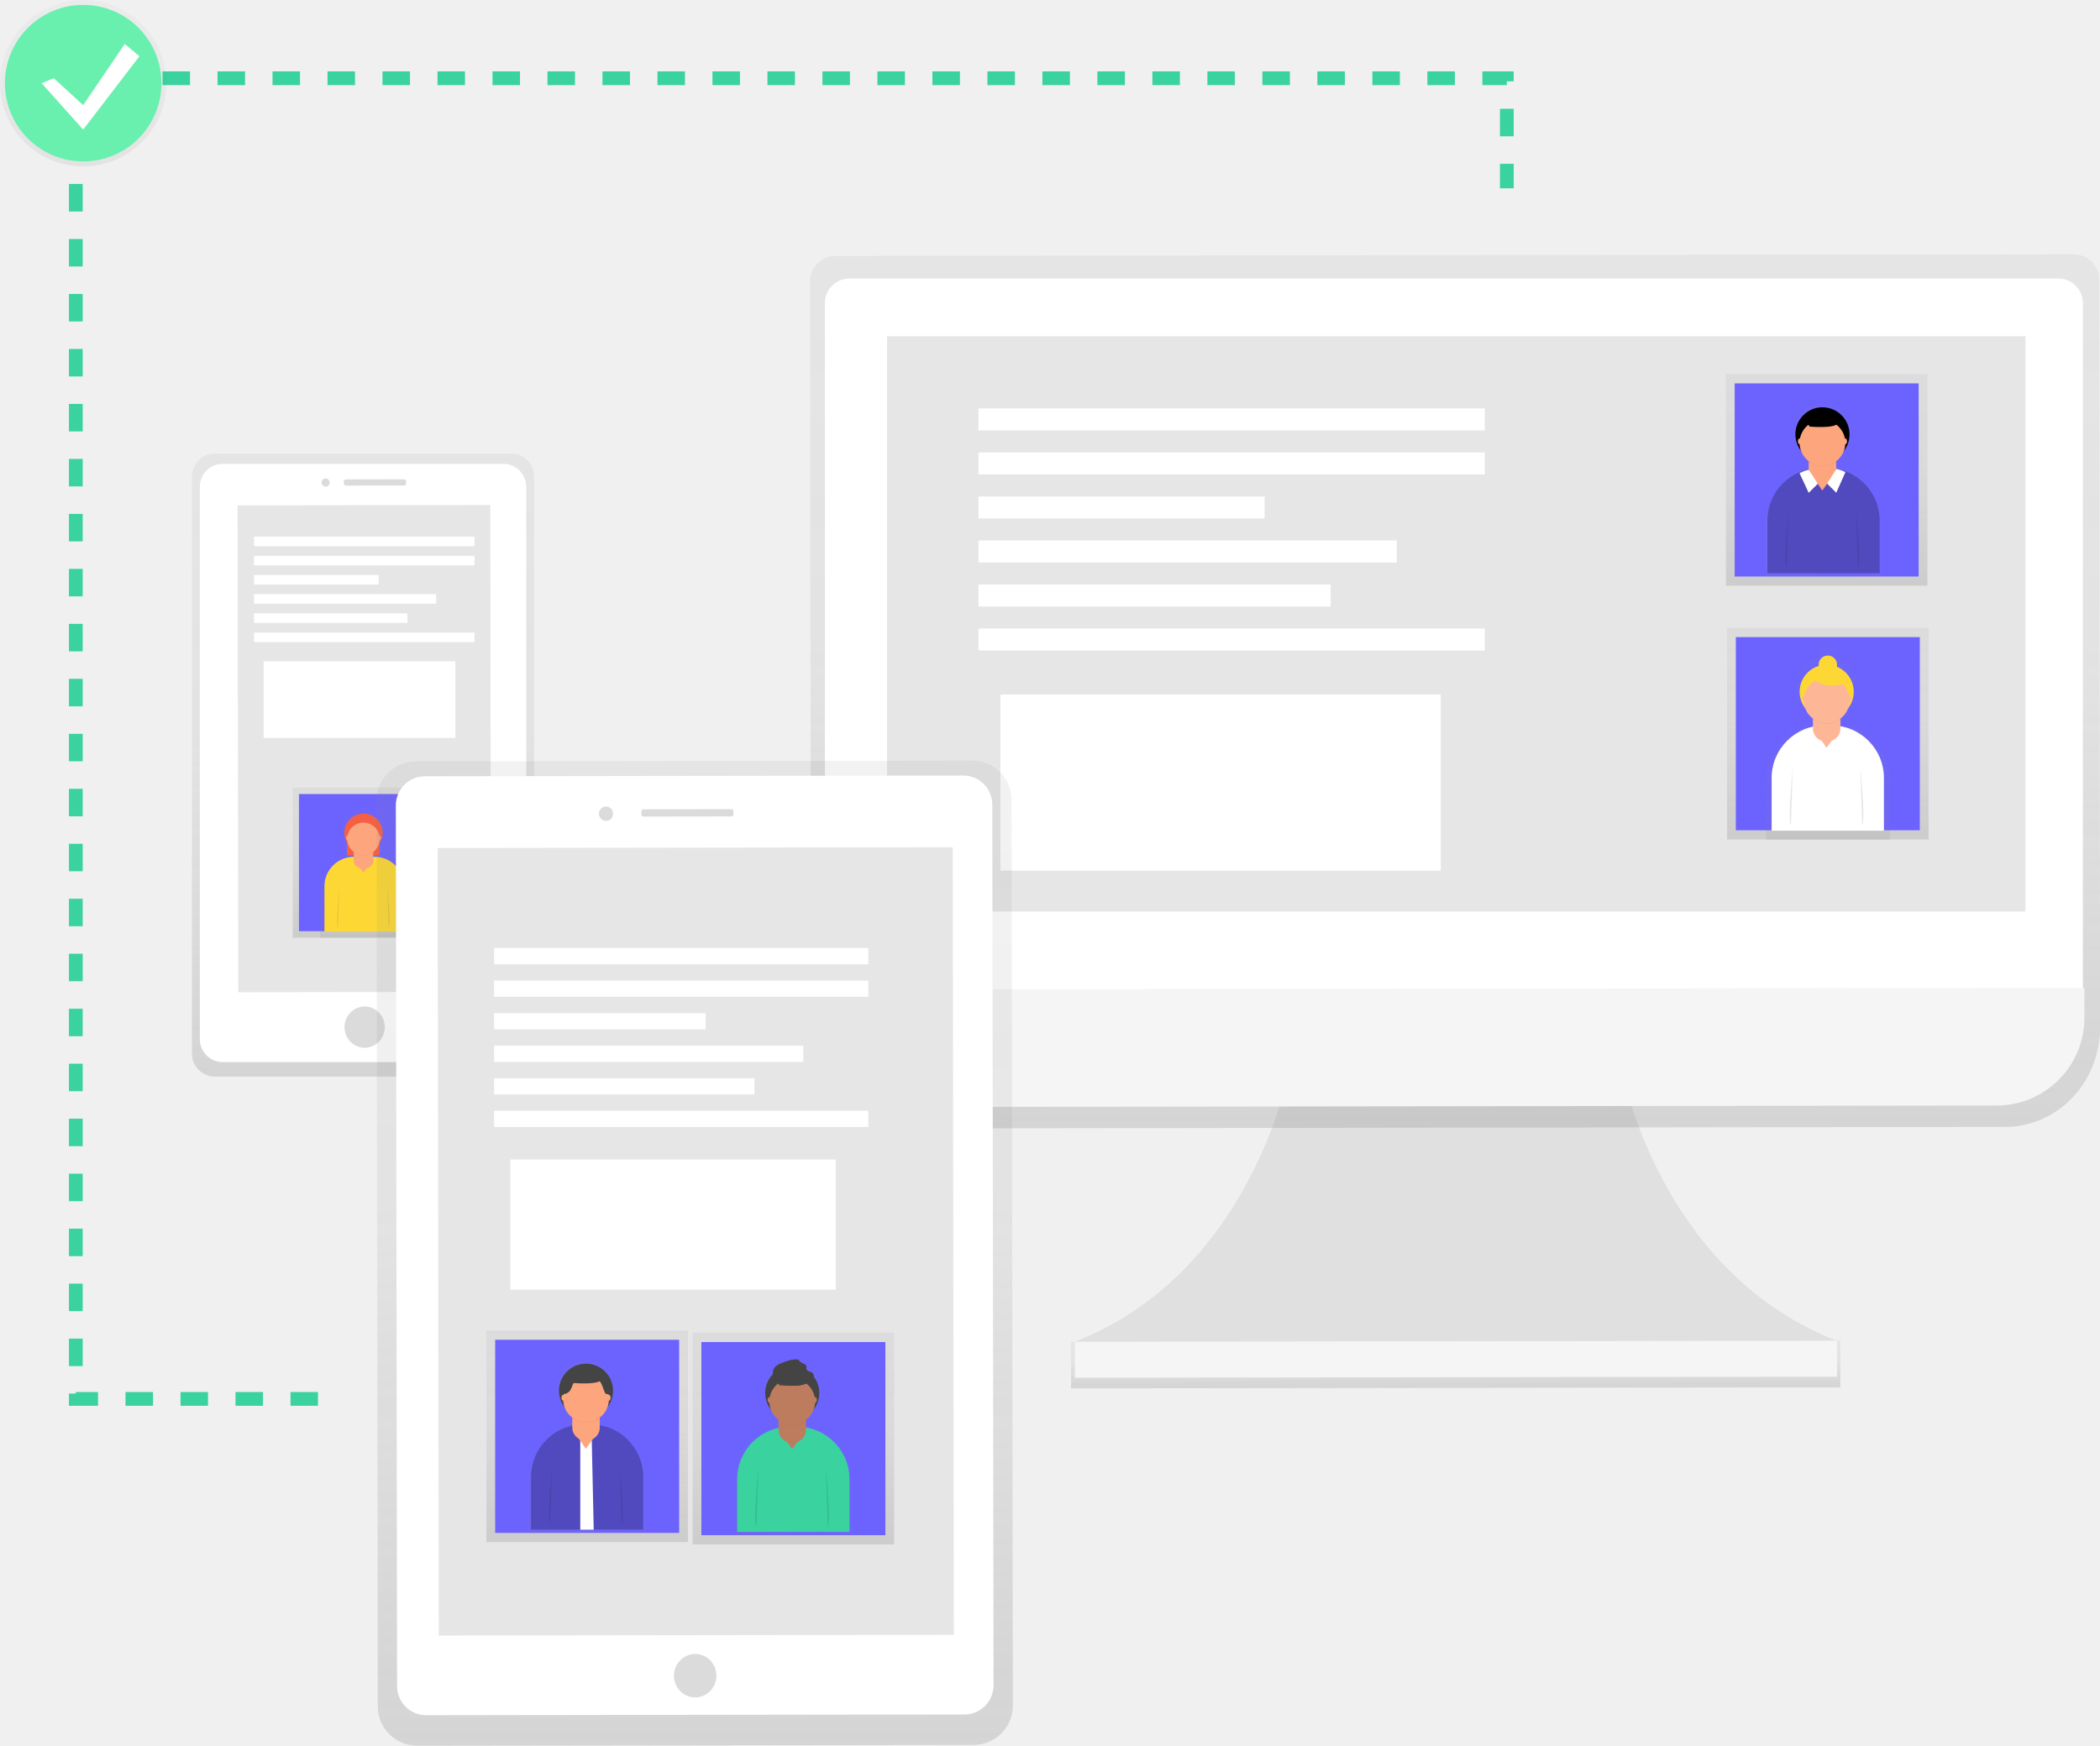
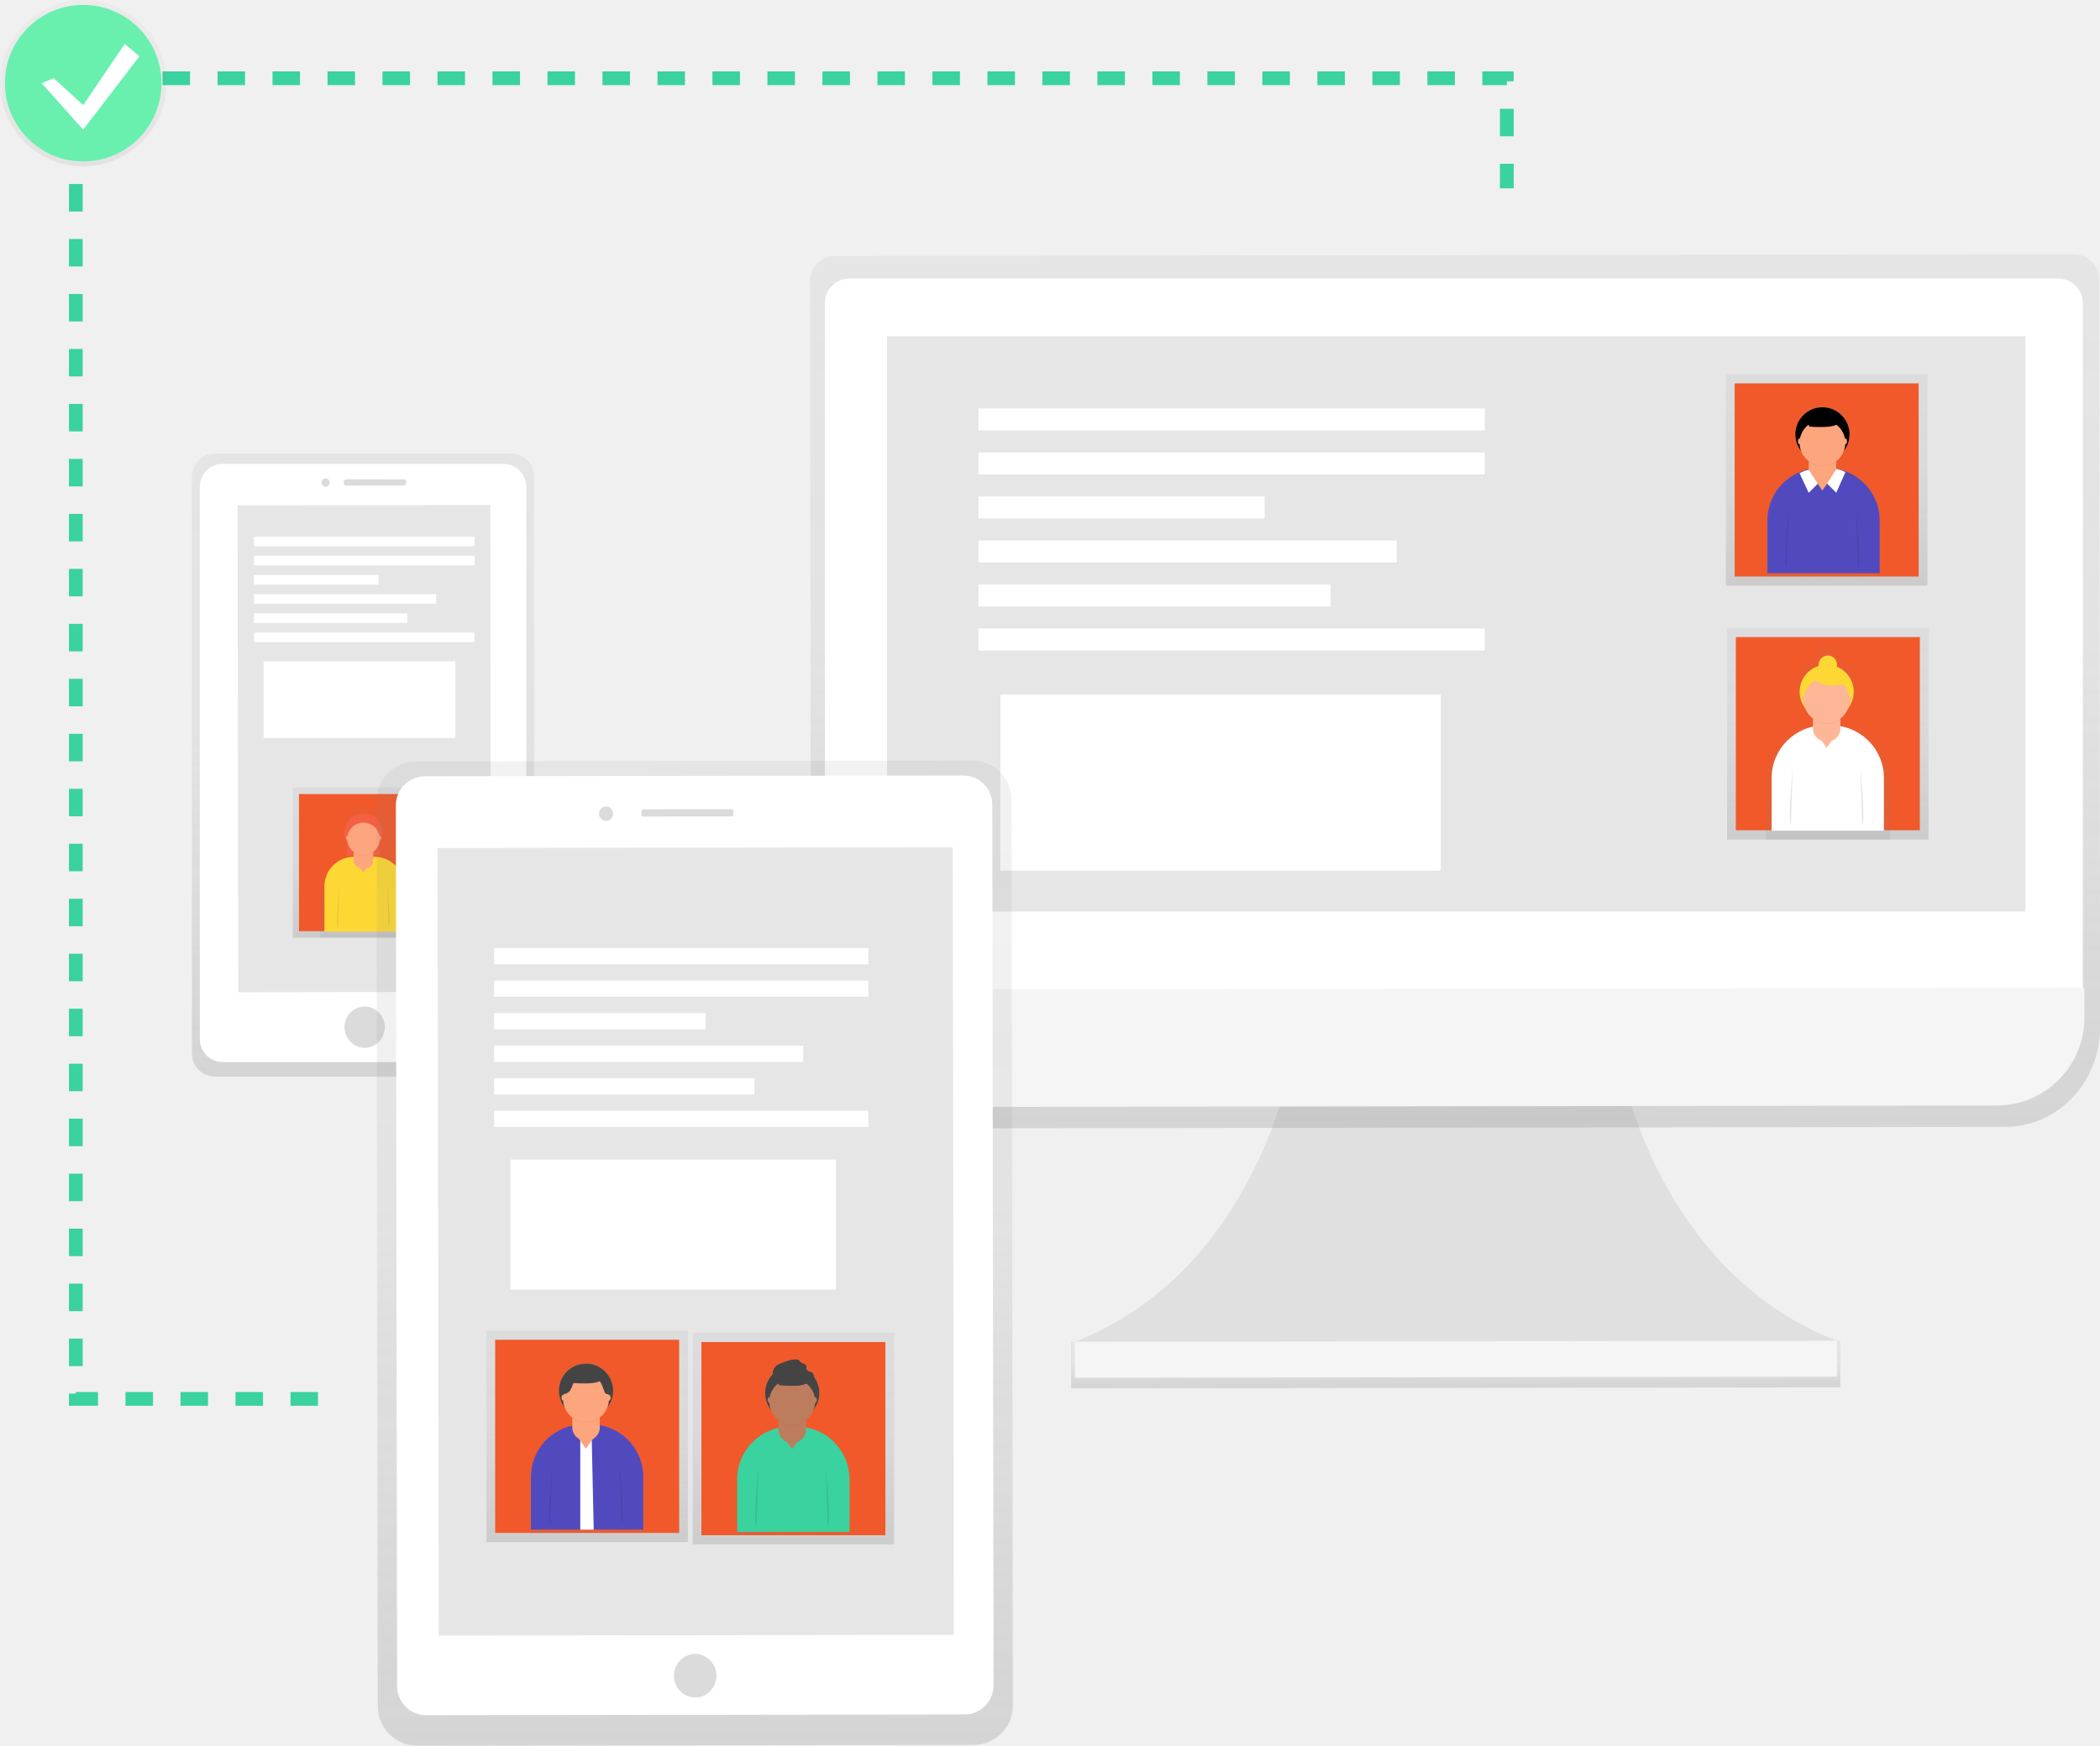
<svg xmlns="http://www.w3.org/2000/svg" xmlns:xlink="http://www.w3.org/1999/xlink" id="accd1a1b-d405-4dd1-89fa-f32239092656" data-name="Layer 1" width="916.48" height="762" viewBox="0 0 916.48 762">
  <defs>
    <linearGradient id="d814b87b-5dd1-42d1-a061-ee18783e4a9d" x1="300.81" y1="541.67" x2="300.81" y2="274.21" gradientTransform="matrix(1, 0, 0, 1.02, -0.05, -12.24)" gradientUnits="userSpaceOnUse">
      <stop offset="0" stop-color="gray" stop-opacity="0.25" />
      <stop offset="0.54" stop-color="gray" stop-opacity="0.12" />
      <stop offset="1" stop-color="gray" stop-opacity="0.1" />
    </linearGradient>
    <linearGradient id="e2f455a5-4864-4a97-8f60-359d47eda097" x1="158.98" y1="409.32" x2="158.98" y2="343.76" gradientTransform="matrix(1, 0, 0, 1, 0, 0)" xlink:href="#d814b87b-5dd1-42d1-a061-ee18783e4a9d" />
    <linearGradient id="d3dd56fe-2172-47b4-85ad-30ed5017061c" x1="300.75" y1="478.32" x2="300.75" y2="421.45" gradientTransform="matrix(1, 0, 0, 1, 0, 0)" xlink:href="#d814b87b-5dd1-42d1-a061-ee18783e4a9d" />
    <linearGradient id="10299c83-101f-4074-be69-71b1ee704760" x1="776.75" y1="675.12" x2="776.75" y2="654.79" gradientTransform="translate(0.31 -0.31)" xlink:href="#d814b87b-5dd1-42d1-a061-ee18783e4a9d" />
    <linearGradient id="9326adbe-442d-49cb-a08f-042121b25c65" x1="776.86" y1="561.94" x2="776.86" y2="194.31" gradientTransform="matrix(1, 0, 0, 1.04, -0.63, -19.87)" xlink:href="#d814b87b-5dd1-42d1-a061-ee18783e4a9d" />
    <linearGradient id="91382b0c-5cae-467a-9ec0-764e1390d1ca" x1="797.19" y1="255.67" x2="797.19" y2="163.33" gradientTransform="matrix(1, 0, 0, 1, 0, 0)" xlink:href="#d814b87b-5dd1-42d1-a061-ee18783e4a9d" />
    <linearGradient id="e5eb15fc-2b7b-4080-8b6c-aeb6913cd57f" x1="912.19" y1="283.02" x2="963.04" y2="283.02" gradientTransform="matrix(1, 0, 0, 1, 0, 0)" xlink:href="#d814b87b-5dd1-42d1-a061-ee18783e4a9d" />
    <linearGradient id="faa88f3d-9fdc-4237-abec-e584cacdbc95" x1="797.7" y1="366.44" x2="797.7" y2="274.1" gradientTransform="matrix(1, 0, 0, 1, 0, 0)" xlink:href="#d814b87b-5dd1-42d1-a061-ee18783e4a9d" />
    <linearGradient id="241e204d-5d0b-43ba-8a7f-393b75452fef" x1="939.46" y1="435.64" x2="939.46" y2="351.13" gradientTransform="matrix(1, 0, 0, 1, 0, 0)" xlink:href="#d814b87b-5dd1-42d1-a061-ee18783e4a9d" />
    <linearGradient id="4757d4c3-ed61-4851-a6bc-256878fd2ef8" x1="36.3" y1="72.59" x2="36.3" y2="0" gradientTransform="matrix(1, 0, 0, 1, 0, 0)" xlink:href="#d814b87b-5dd1-42d1-a061-ee18783e4a9d" />
    <linearGradient id="4ca8f1e7-fac6-4ad7-8b77-df7bb72626d8" x1="444.71" y1="829.36" x2="444.71" y2="406.22" gradientTransform="matrix(1, 0, 0, 1.02, 0.24, -11.29)" xlink:href="#d814b87b-5dd1-42d1-a061-ee18783e4a9d" />
    <linearGradient id="26999ef9-b016-4120-8eb6-cba13d632155" x1="445.2" y1="793.45" x2="445.2" y2="438.54" gradientTransform="matrix(1, 0, 0, 1.02, 0.24, -11.29)" gradientUnits="userSpaceOnUse">
      <stop offset="0" stop-opacity="0.09" />
      <stop offset="0.55" stop-opacity="0.07" />
      <stop offset="1" stop-opacity="0.02" />
    </linearGradient>
    <linearGradient id="952d3e93-eefa-46a1-a62d-5c717fcf8300" x1="346.25" y1="674.14" x2="346.25" y2="581.8" gradientTransform="matrix(1, 0, 0, 1, 0, 0)" xlink:href="#d814b87b-5dd1-42d1-a061-ee18783e4a9d" />
    <linearGradient id="d7a5f283-d15d-4302-af05-30c423bf3fa6" x1="462.59" y1="701.49" x2="513.44" y2="701.49" gradientTransform="matrix(1, 0, 0, 1, 0, 0)" xlink:href="#d814b87b-5dd1-42d1-a061-ee18783e4a9d" />
    <linearGradient id="f69ab994-6efe-4013-8793-43a7c154dd65" x1="256.25" y1="673.14" x2="256.25" y2="580.8" gradientTransform="matrix(1, 0, 0, 1, 0, 0)" xlink:href="#d814b87b-5dd1-42d1-a061-ee18783e4a9d" />
    <linearGradient id="6e6b4257-44fa-4433-8159-1f4b524edcbe" x1="372.59" y1="700.49" x2="423.44" y2="700.49" gradientTransform="matrix(1, 0, 0, 1, 0, 0)" xlink:href="#d814b87b-5dd1-42d1-a061-ee18783e4a9d" />
  </defs>
  <rect x="226.09" y="266.58" width="149.32" height="271.94" rx="10" ry="10" transform="matrix(1, 0, 0, 1, -142.32, -68.58)" fill="url(#d814b87b-5dd1-42d1-a061-ee18783e4a9d)" />
  <rect x="229.53" y="271.05" width="142.44" height="261.15" rx="10" ry="10" transform="matrix(1, 0, 0, 1, -142.32, -68.58)" fill="#fff" />
  <rect x="245.6" y="289.52" width="110.28" height="212.52" transform="translate(-142.31 -68.58) rotate(-0.08)" fill="#e6e6e6" />
  <ellipse cx="300.9" cy="517.35" rx="8.79" ry="9.01" transform="translate(-142.48 -68.58) rotate(-0.08)" fill="#dbdbdb" />
  <ellipse cx="283.88" cy="279.63" rx="1.76" ry="1.8" transform="translate(-142.15 -68.61) rotate(-0.08)" fill="#dbdbdb" />
  <rect x="291.79" y="278.25" width="27.26" height="2.7" rx="1" ry="1" transform="translate(-142.15 -68.58) rotate(-0.08)" fill="#dbdbdb" />
  <rect x="127.76" y="343.76" width="62.44" height="65.56" fill="url(#e2f455a5-4864-4a97-8f60-359d47eda097)" />
-   <rect x="130.48" y="346.61" width="57.01" height="59.86" fill="#6c63ff" />
+   <rect x="130.48" y="346.61" width="57.01" height="59.86" fill="#f1592a" />
  <g opacity="0.5">
    <path d="M305.06,442.74v-1.13h3v-5.79a9.27,9.27,0,1,0-15.75-.43v6.22h3.31v1.33a19.22,19.22,0,0,0-14.11,18.52v16.86H320V461.46A19.21,19.21,0,0,0,305.06,442.74Z" transform="translate(-141.76 -69)" fill="url(#d3dd56fe-2172-47b4-85ad-30ed5017061c)" />
  </g>
  <rect x="151.38" y="362" width="14.25" height="11.4" fill="#f55f44" />
  <path d="M154.46,374h9a12.86,12.86,0,0,1,12.86,12.86v19.78a0,0,0,0,1,0,0H141.6a0,0,0,0,1,0,0V386.84A12.86,12.86,0,0,1,154.46,374Z" fill="#fdd835" />
  <rect x="154.37" y="368.3" width="8.51" height="10.64" rx="3.15" ry="3.15" fill="#fda57d" />
  <polygon points="157 378.62 158.59 380.94 160.26 378.62 157 378.62" fill="#fda57d" />
  <path d="M289.9,456s-1.69,16.82-.6,17.91" transform="translate(-141.76 -69)" opacity="0.1" />
  <path d="M310.8,456s1.69,16.82.6,17.91" transform="translate(-141.76 -69)" opacity="0.1" />
  <path d="M300.39,442.47a7.06,7.06,0,0,0,4.2-1.38,4.26,4.26,0,0,0-4.2-3.59h0a4.26,4.26,0,0,0-4.2,3.59A7.06,7.06,0,0,0,300.39,442.47Z" transform="translate(-141.76 -69)" opacity="0.05" />
  <circle cx="158.63" cy="363.55" r="8.39" fill="#f55f44" />
  <circle cx="158.63" cy="366.17" r="7.09" fill="#fda57d" />
  <ellipse cx="151.52" cy="365.71" rx="0.5" ry="0.9" fill="#fda57d" />
  <ellipse cx="165.75" cy="365.71" rx="0.5" ry="0.9" fill="#fda57d" />
  <rect x="110.86" y="234.26" width="96.24" height="4.18" fill="#fff" />
  <rect x="110.86" y="242.62" width="96.24" height="4.18" fill="#fff" />
  <rect x="110.86" y="250.99" width="54.4" height="4.18" fill="#fff" />
  <rect x="110.86" y="259.36" width="79.5" height="4.18" fill="#fff" />
  <rect x="110.86" y="267.73" width="66.95" height="4.18" fill="#fff" />
  <rect x="110.86" y="276.1" width="96.24" height="4.18" fill="#fff" />
  <rect x="115.05" y="288.65" width="83.69" height="33.47" fill="#fff" />
  <path d="M847.23,526.13s14,96.19,96.19,128.14l-166.3.23-166.3.23c82.06-32.18,95.85-128.41,95.85-128.41Z" transform="translate(-141.76 -69)" fill="#e0e0e0" />
  <rect x="609.17" y="654.5" width="335.74" height="20.32" transform="translate(-142.68 -67.93) rotate(-0.08)" fill="url(#10299c83-101f-4074-be69-71b1ee704760)" />
  <rect x="610.84" y="654.5" width="332.6" height="15.68" transform="translate(-142.67 -67.93) rotate(-0.08)" fill="#f5f5f5" />
  <path d="M1047,180l-540.9.75a11.1,11.1,0,0,0-10.83,11.36l.42,315.58v10.51c0,24,18.63,43.39,41.55,43.36l479.61-.66c22.91,0,41.46-19.49,41.43-43.47V506.93l-.42-315.58A11.1,11.1,0,0,0,1047,180Z" transform="translate(-141.76 -69)" fill="url(#9326adbe-442d-49cb-a08f-042121b25c65)" />
  <path d="M513,189.5h527.49a10.75,10.75,0,0,1,10.75,10.75V500.57a0,0,0,0,1,0,0h-549a0,0,0,0,1,0,0V200.25A10.75,10.75,0,0,1,513,189.5Z" transform="matrix(1, 0, 0, 1, -142.24, -67.93)" fill="#fff" />
  <path d="M1013.17,551.56l-472.36.65a38.32,38.32,0,0,1-38.37-38.27l0-13,549-.76,0,13A38.32,38.32,0,0,1,1013.17,551.56Z" transform="translate(-141.76 -69)" fill="#f5f5f5" />
  <rect x="529.35" y="214.7" width="496.81" height="251.12" transform="matrix(1, 0, 0, 1, -142.23, -67.93)" fill="#e6e6e6" />
  <rect x="753.22" y="163.33" width="87.94" height="92.34" fill="url(#91382b0c-5cae-467a-9ec0-764e1390d1ca)" />
-   <rect x="757.04" y="167.35" width="80.3" height="84.31" fill="#6c63ff" />
+   <rect x="757.04" y="167.35" width="80.3" height="84.31" fill="#f1592a" />
  <g opacity="0.5">
    <path d="M944.44,273.84l-1-.36-.06.09h-.06v-2.72a6.27,6.27,0,0,0-.08-1,10.41,10.41,0,0,0,3.57-4.71,12.27,12.27,0,1,0-19.43,0,10.41,10.41,0,0,0,3.57,4.71,6.27,6.27,0,0,0-.08,1v3h0a25.44,25.44,0,0,0-18.67,24.52v22.31H963V298.34A25.44,25.44,0,0,0,944.44,273.84Z" transform="translate(-141.76 -69)" fill="url(#e5eb15fc-2b7b-4080-8b6c-aeb6913cd57f)" />
  </g>
  <path d="M794.3,204.29h3.1a22.93,22.93,0,0,1,22.93,22.93v23a0,0,0,0,1,0,0h-49a0,0,0,0,1,0,0v-23A22.93,22.93,0,0,1,794.3,204.29Z" fill="#514abf" />
  <rect x="789.36" y="196.3" width="11.99" height="14.99" rx="5.62" ry="5.62" fill="#fda57d" />
  <polygon points="785.2 206.94 789.22 215.56 793.21 211.57 789.22 205.44 785.2 206.94" opacity="0.05" />
  <path d="M927.1,275.52l4,8.62,4-4-4-6.12-1.84.56a4.61,4.61,0,0,0-.53.2Z" transform="translate(-141.76 -69)" fill="#fff" />
  <polygon points="805.52 206.52 801.49 215.56 797.49 211.57 801.6 205.12 805.52 206.52" opacity="0.05" />
  <path d="M947.14,275.1l-4,9-4-4,4.11-6.45.75.22a20,20,0,0,1,2.39.85Z" transform="translate(-141.76 -69)" fill="#fff" />
  <polygon points="793.05 210.83 795.29 214.09 797.65 210.83 793.05 210.83" fill="#fda57d" />
  <path d="M922.33,291.64s-2.38,23.69-.84,25.23" transform="translate(-141.76 -69)" opacity="0.1" />
  <path d="M951.77,291.64s2.38,23.69.84,25.23" transform="translate(-141.76 -69)" opacity="0.1" />
  <path d="M937.11,272.57a10,10,0,0,0,5.92-1.94,6,6,0,0,0-5.92-5.05h0a6,6,0,0,0-5.92,5.05A10,10,0,0,0,937.11,272.57Z" transform="translate(-141.76 -69)" opacity="0.05" />
  <circle cx="795.35" cy="189.6" r="11.81" />
  <circle cx="795.35" cy="193.3" r="9.99" fill="#fda57d" />
  <path d="M929.06,252.4l2.52,3.08s11.07,1,12.33-1.54-7.29-4.35-7.29-4.35Z" transform="translate(-141.76 -69)" opacity="0.05" />
  <path d="M929.06,252.12l2.52,3.08s11.07,1,12.33-1.54-7.29-4.35-7.29-4.35Z" transform="translate(-141.76 -69)" />
  <ellipse cx="785.34" cy="192.65" rx="0.7" ry="1.26" fill="#fda57d" />
  <ellipse cx="805.38" cy="192.65" rx="0.7" ry="1.26" fill="#fda57d" />
  <rect x="753.73" y="274.1" width="87.94" height="92.34" fill="url(#faa88f3d-9fdc-4237-abec-e584cacdbc95)" />
-   <rect x="757.55" y="278.11" width="80.3" height="84.31" fill="#6c63ff" />
+   <rect x="757.55" y="278.11" width="80.3" height="84.31" fill="#f1592a" />
  <g opacity="0.5">
    <path d="M945.53,385.1V382c0-.15,0-.31,0-.46a11.07,11.07,0,0,0,3.74-5,13.05,13.05,0,0,0-5.45-20.07,4.44,4.44,0,1,0-8.73-.37,13.05,13.05,0,0,0-6.49,20.45,11.07,11.07,0,0,0,3.74,5c0,.15,0,.3,0,.46v3.28a24.48,24.48,0,0,0-19.87,24v26.31h54.1V409.33A24.48,24.48,0,0,0,945.53,385.1Z" transform="translate(-141.76 -69)" fill="url(#241e204d-5d0b-43ba-8a7f-393b75452fef)" />
  </g>
  <path d="M796.15,316.66h3.1a22.93,22.93,0,0,1,22.93,22.93v23a0,0,0,0,1,0,0h-49a0,0,0,0,1,0,0v-23a22.93,22.93,0,0,1,22.93-22.93Z" fill="#fff" />
  <rect x="791.2" y="308.67" width="11.99" height="14.99" rx="5.62" ry="5.62" fill="#fdb797" />
  <polygon points="794.9 323.2 797.14 326.46 799.49 323.2 794.9 323.2" fill="#fdb797" />
  <path d="M924.18,404s-2.38,23.69-.84,25.23" transform="translate(-141.76 -69)" opacity="0.1" />
  <path d="M953.62,404s2.38,23.69.84,25.23" transform="translate(-141.76 -69)" opacity="0.1" />
  <path d="M939,384.94a10,10,0,0,0,5.92-1.94,6,6,0,0,0-5.92-5.05h0A6,6,0,0,0,933,383,10,10,0,0,0,939,384.94Z" transform="translate(-141.76 -69)" opacity="0.05" />
  <circle cx="797.2" cy="301.97" r="11.81" fill="#fdd835" />
  <circle cx="797.2" cy="305.67" r="9.99" fill="#fdb797" />
  <ellipse cx="787.18" cy="305.02" rx="0.7" ry="1.26" fill="#fdb797" />
  <ellipse cx="807.23" cy="305.02" rx="0.7" ry="1.26" fill="#fdb797" />
  <circle cx="797.7" cy="290.16" r="4.01" fill="#fdd835" />
  <path d="M931.43,363.17s4,8,16.06,4l-4-4Z" transform="translate(-141.76 -69)" fill="#fdd835" />
  <rect x="427.01" y="178.28" width="220.98" height="9.61" fill="#fff" />
  <rect x="427.01" y="197.49" width="220.98" height="9.61" fill="#fff" />
  <rect x="427.01" y="216.71" width="124.9" height="9.61" fill="#fff" />
  <rect x="427.01" y="235.92" width="182.55" height="9.61" fill="#fff" />
  <rect x="427.01" y="255.14" width="153.72" height="9.61" fill="#fff" />
  <rect x="427.01" y="274.35" width="220.98" height="9.61" fill="#fff" />
  <rect x="436.62" y="303.18" width="192.15" height="76.86" fill="#fff" />
  <polyline points="138.78 610.63 33.09 610.63 33.09 34.16 657.6 34.16 657.6 82.2" fill="none" stroke="#3ad29f" stroke-miterlimit="10" stroke-width="6" stroke-dasharray="12" />
  <g opacity="0.5">
    <circle cx="36.3" cy="36.3" r="36.3" fill="url(#4757d4c3-ed61-4851-a6bc-256878fd2ef8)" />
  </g>
  <circle cx="36.3" cy="36.3" r="34.16" fill="#69f0ae" />
  <polygon points="23.49 34.16 36.3 45.9 54.44 19.21 60.85 24.55 36.3 56.58 18.15 36.3 23.49 34.16" fill="#fff" />
  <rect x="306.35" y="401.2" width="277.16" height="429.64" rx="17.17" ry="17.17" transform="translate(-142.61 -68.38) rotate(-0.08)" fill="url(#4ca8f1e7-fac6-4ad7-8b77-df7bb72626d8)" />
  <rect x="325.75" y="434.02" width="239.35" height="360.35" transform="translate(-142.61 -68.38) rotate(-0.08)" fill="url(#26999ef9-b016-4120-8eb6-cba13d632155)" />
  <rect x="314.78" y="407.7" width="260.3" height="409.85" rx="12.68" ry="12.68" transform="translate(-142.61 -68.39) rotate(-0.08)" fill="#fff" />
  <rect x="332.99" y="439.01" width="224.79" height="343.76" transform="translate(-142.6 -68.38) rotate(-0.08)" fill="#e6e6e6" />
  <ellipse cx="446.25" cy="799.84" rx="9.26" ry="9.49" transform="matrix(1, 0, 0, 1, -142.86, -68.38)" fill="#dbdbdb" />
  <ellipse cx="406.24" cy="424.2" rx="3.09" ry="3.16" transform="translate(-142.35 -68.44) rotate(-0.08)" fill="#dbdbdb" />
  <rect x="421.68" y="422.25" width="40.14" height="3.16" rx="0.76" ry="0.76" transform="translate(-142.35 -68.39) rotate(-0.08)" fill="#dbdbdb" />
  <rect x="302.28" y="581.8" width="87.94" height="92.34" fill="url(#952d3e93-eefa-46a1-a62d-5c717fcf8300)" />
-   <rect x="306.1" y="585.82" width="80.3" height="84.31" fill="#6c63ff" />
+   <rect x="306.1" y="585.82" width="80.3" height="84.31" fill="#f1592a" />
  <g opacity="0.5">
    <path d="M494.84,692.32l-1-.36-.06.09h-.06v-2.72a6.27,6.27,0,0,0-.08-1,10.41,10.41,0,0,0,3.57-4.71,12.27,12.27,0,1,0-19.43,0,10.41,10.41,0,0,0,3.57,4.71,6.27,6.27,0,0,0-.08,1v3h0a25.44,25.44,0,0,0-18.67,24.52v22.31h50.85V716.81A25.44,25.44,0,0,0,494.84,692.32Z" transform="translate(-141.76 -69)" fill="url(#d7a5f283-d15d-4302-af05-30c423bf3fa6)" />
  </g>
  <path d="M344.7,622.76h3.1a22.93,22.93,0,0,1,22.93,22.93v23a0,0,0,0,1,0,0h-49a0,0,0,0,1,0,0v-23A22.93,22.93,0,0,1,344.7,622.76Z" fill="#3ad29f" />
  <rect x="339.76" y="614.77" width="11.99" height="14.99" rx="5.62" ry="5.62" fill="#be7c5e" />
  <polygon points="343.45 629.3 345.69 632.56 348.05 629.3 343.45 629.3" fill="#be7c5e" />
  <path d="M472.73,710.11s-2.38,23.69-.84,25.23" transform="translate(-141.76 -69)" opacity="0.1" />
  <path d="M502.17,710.11s2.38,23.69.84,25.23" transform="translate(-141.76 -69)" opacity="0.1" />
  <path d="M487.51,691a10,10,0,0,0,5.92-1.94,6,6,0,0,0-5.92-5.05h0a6,6,0,0,0-5.92,5.05A10,10,0,0,0,487.51,691Z" transform="translate(-141.76 -69)" opacity="0.05" />
  <circle cx="345.75" cy="608.07" r="11.81" fill="#444" />
  <circle cx="345.75" cy="611.77" r="9.99" fill="#be7c5e" />
  <path d="M479.46,670.87l2.52,3.08s11.07,1,12.33-1.54-7.29-4.35-7.29-4.35Z" transform="translate(-141.76 -69)" opacity="0.05" />
  <path d="M479.46,670.59l2.52,3.08s11.07,1,12.33-1.54-7.29-4.35-7.29-4.35Z" transform="translate(-141.76 -69)" fill="#444" />
  <ellipse cx="335.74" cy="611.12" rx="0.7" ry="1.26" fill="#be7c5e" />
  <ellipse cx="355.78" cy="611.12" rx="0.7" ry="1.26" fill="#be7c5e" />
  <path d="M479.7,666.09a6,6,0,0,1,3.08-2.07c2.21-.88,4.51-1.78,6.88-1.62a1.16,1.16,0,0,1,.65.19,2.24,2.24,0,0,1,.39.57c.72,1.07,2.74,1,3,2.26.07.41-.1.85,0,1.25.26,1,1.67.9,2.5,1.47a2.28,2.28,0,0,1,.2,3.18,6,6,0,0,1-3.06,1.74,11.8,11.8,0,0,1-6.45.57C483.86,672.84,476.77,670.88,479.7,666.09Z" transform="translate(-141.76 -69)" fill="#444" />
  <rect x="212.28" y="580.8" width="87.94" height="92.34" fill="url(#f69ab994-6efe-4013-8793-43a7c154dd65)" />
-   <rect x="216.1" y="584.82" width="80.3" height="84.31" fill="#6c63ff" />
+   <rect x="216.1" y="584.82" width="80.3" height="84.31" fill="#f1592a" />
  <g opacity="0.5">
    <path d="M404.84,691.32l-1-.36-.06.09h-.06v-2.72a6.27,6.27,0,0,0-.08-1,10.41,10.41,0,0,0,3.57-4.71,12.27,12.27,0,1,0-19.43,0,10.41,10.41,0,0,0,3.57,4.71,6.27,6.27,0,0,0-.08,1v3h0a25.44,25.44,0,0,0-18.67,24.52v22.31h50.85V715.81A25.44,25.44,0,0,0,404.84,691.32Z" transform="translate(-141.76 -69)" fill="url(#6e6b4257-44fa-4433-8159-1f4b524edcbe)" />
  </g>
  <path d="M254.7,621.76h3.1a22.93,22.93,0,0,1,22.93,22.93v23a0,0,0,0,1,0,0h-49a0,0,0,0,1,0,0v-23A22.93,22.93,0,0,1,254.7,621.76Z" fill="#514abf" />
  <rect x="249.76" y="613.77" width="11.99" height="14.99" rx="5.62" ry="5.62" fill="#fda57d" />
  <path d="M382.73,709.11s-2.38,23.69-.84,25.23" transform="translate(-141.76 -69)" opacity="0.1" />
  <path d="M412.17,709.11s2.38,23.69.84,25.23" transform="translate(-141.76 -69)" opacity="0.1" />
  <path d="M397.51,690a10,10,0,0,0,5.92-1.94,6,6,0,0,0-5.92-5.05h0a6,6,0,0,0-5.92,5.05A10,10,0,0,0,397.51,690Z" transform="translate(-141.76 -69)" opacity="0.05" />
  <circle cx="255.75" cy="607.07" r="11.81" fill="#444" />
  <circle cx="255.75" cy="610.77" r="9.99" fill="#fda57d" />
  <path d="M389.46,669.87l2.52,3.08s11.07,1,12.33-1.54-7.29-4.35-7.29-4.35Z" transform="translate(-141.76 -69)" opacity="0.05" />
  <path d="M389.46,669.59l2.52,3.08s11.07,1,12.33-1.54-7.29-4.35-7.29-4.35Z" transform="translate(-141.76 -69)" fill="#444" />
  <ellipse cx="245.74" cy="610.12" rx="0.7" ry="1.26" fill="#fda57d" />
  <ellipse cx="265.78" cy="610.12" rx="0.7" ry="1.26" fill="#fda57d" />
  <rect x="215.64" y="413.83" width="163.33" height="7.1" fill="#fff" />
  <rect x="215.64" y="428.03" width="163.33" height="7.1" fill="#fff" />
  <rect x="215.64" y="442.23" width="92.32" height="7.1" fill="#fff" />
  <rect x="215.64" y="456.44" width="134.93" height="7.1" fill="#fff" />
  <rect x="215.64" y="470.64" width="113.62" height="7.1" fill="#fff" />
  <rect x="215.64" y="484.84" width="163.33" height="7.1" fill="#fff" />
  <rect x="222.74" y="506.15" width="142.03" height="56.81" fill="#fff" />
  <path d="M390.57,676a16.26,16.26,0,0,0,1.25-2.8,6.87,6.87,0,0,1,12.23-.48c.82,1.47,1.09,3.21,2,4.63a1.17,1.17,0,0,0,1.69-.31,2.22,2.22,0,0,0,.11-1.9c-.21-.62-.56-1.19-.79-1.8a14.26,14.26,0,0,0-1-2.88,5.94,5.94,0,0,0-2-1.67c-2.21-1.36-4.77-2.77-7.27-2a9.37,9.37,0,0,0-2.37,1.21l-3.18,2a10,10,0,0,0-2.7,2.21c-.69.9-2,3.59-1.39,4.75C387.87,678.28,389.94,676.83,390.57,676Z" transform="translate(-141.76 -69)" fill="#444" />
  <polygon points="253.24 628 253.24 667.73 259.11 667.73 258.24 628 253.24 628" fill="#fff" />
  <polygon points="252.26 627.46 255.66 632.41 259.24 627.46 252.26 627.46" fill="#fda57d" />
</svg>
